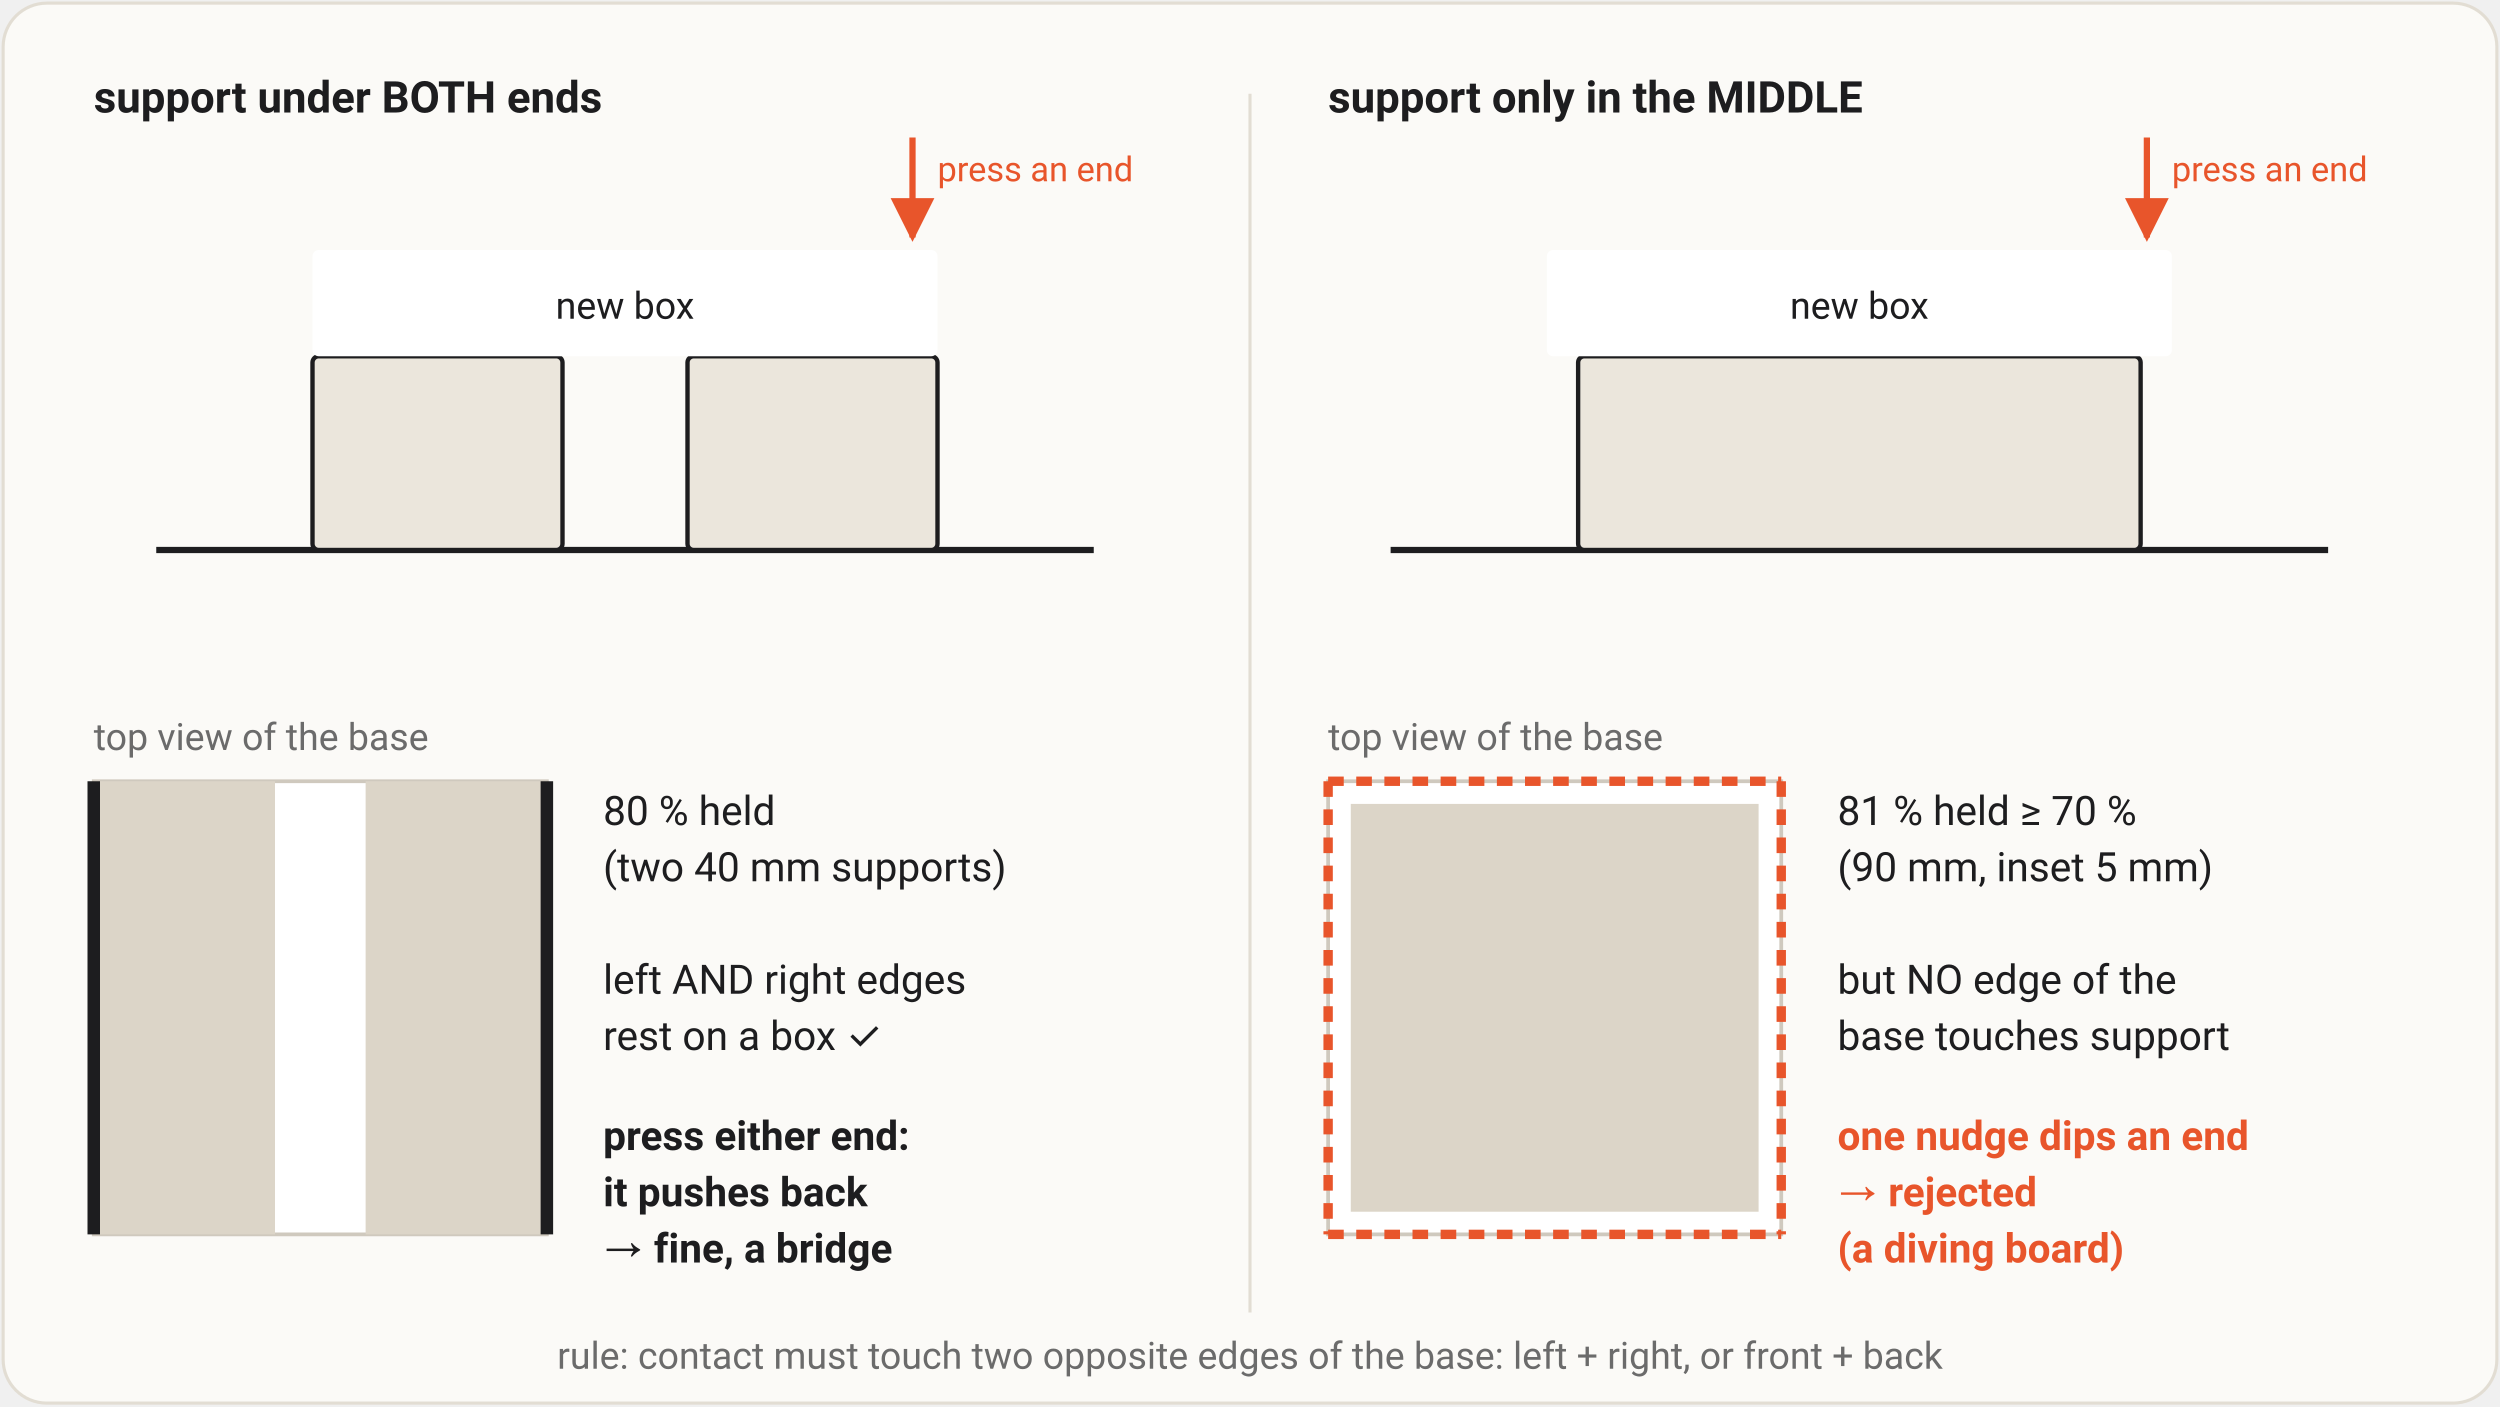
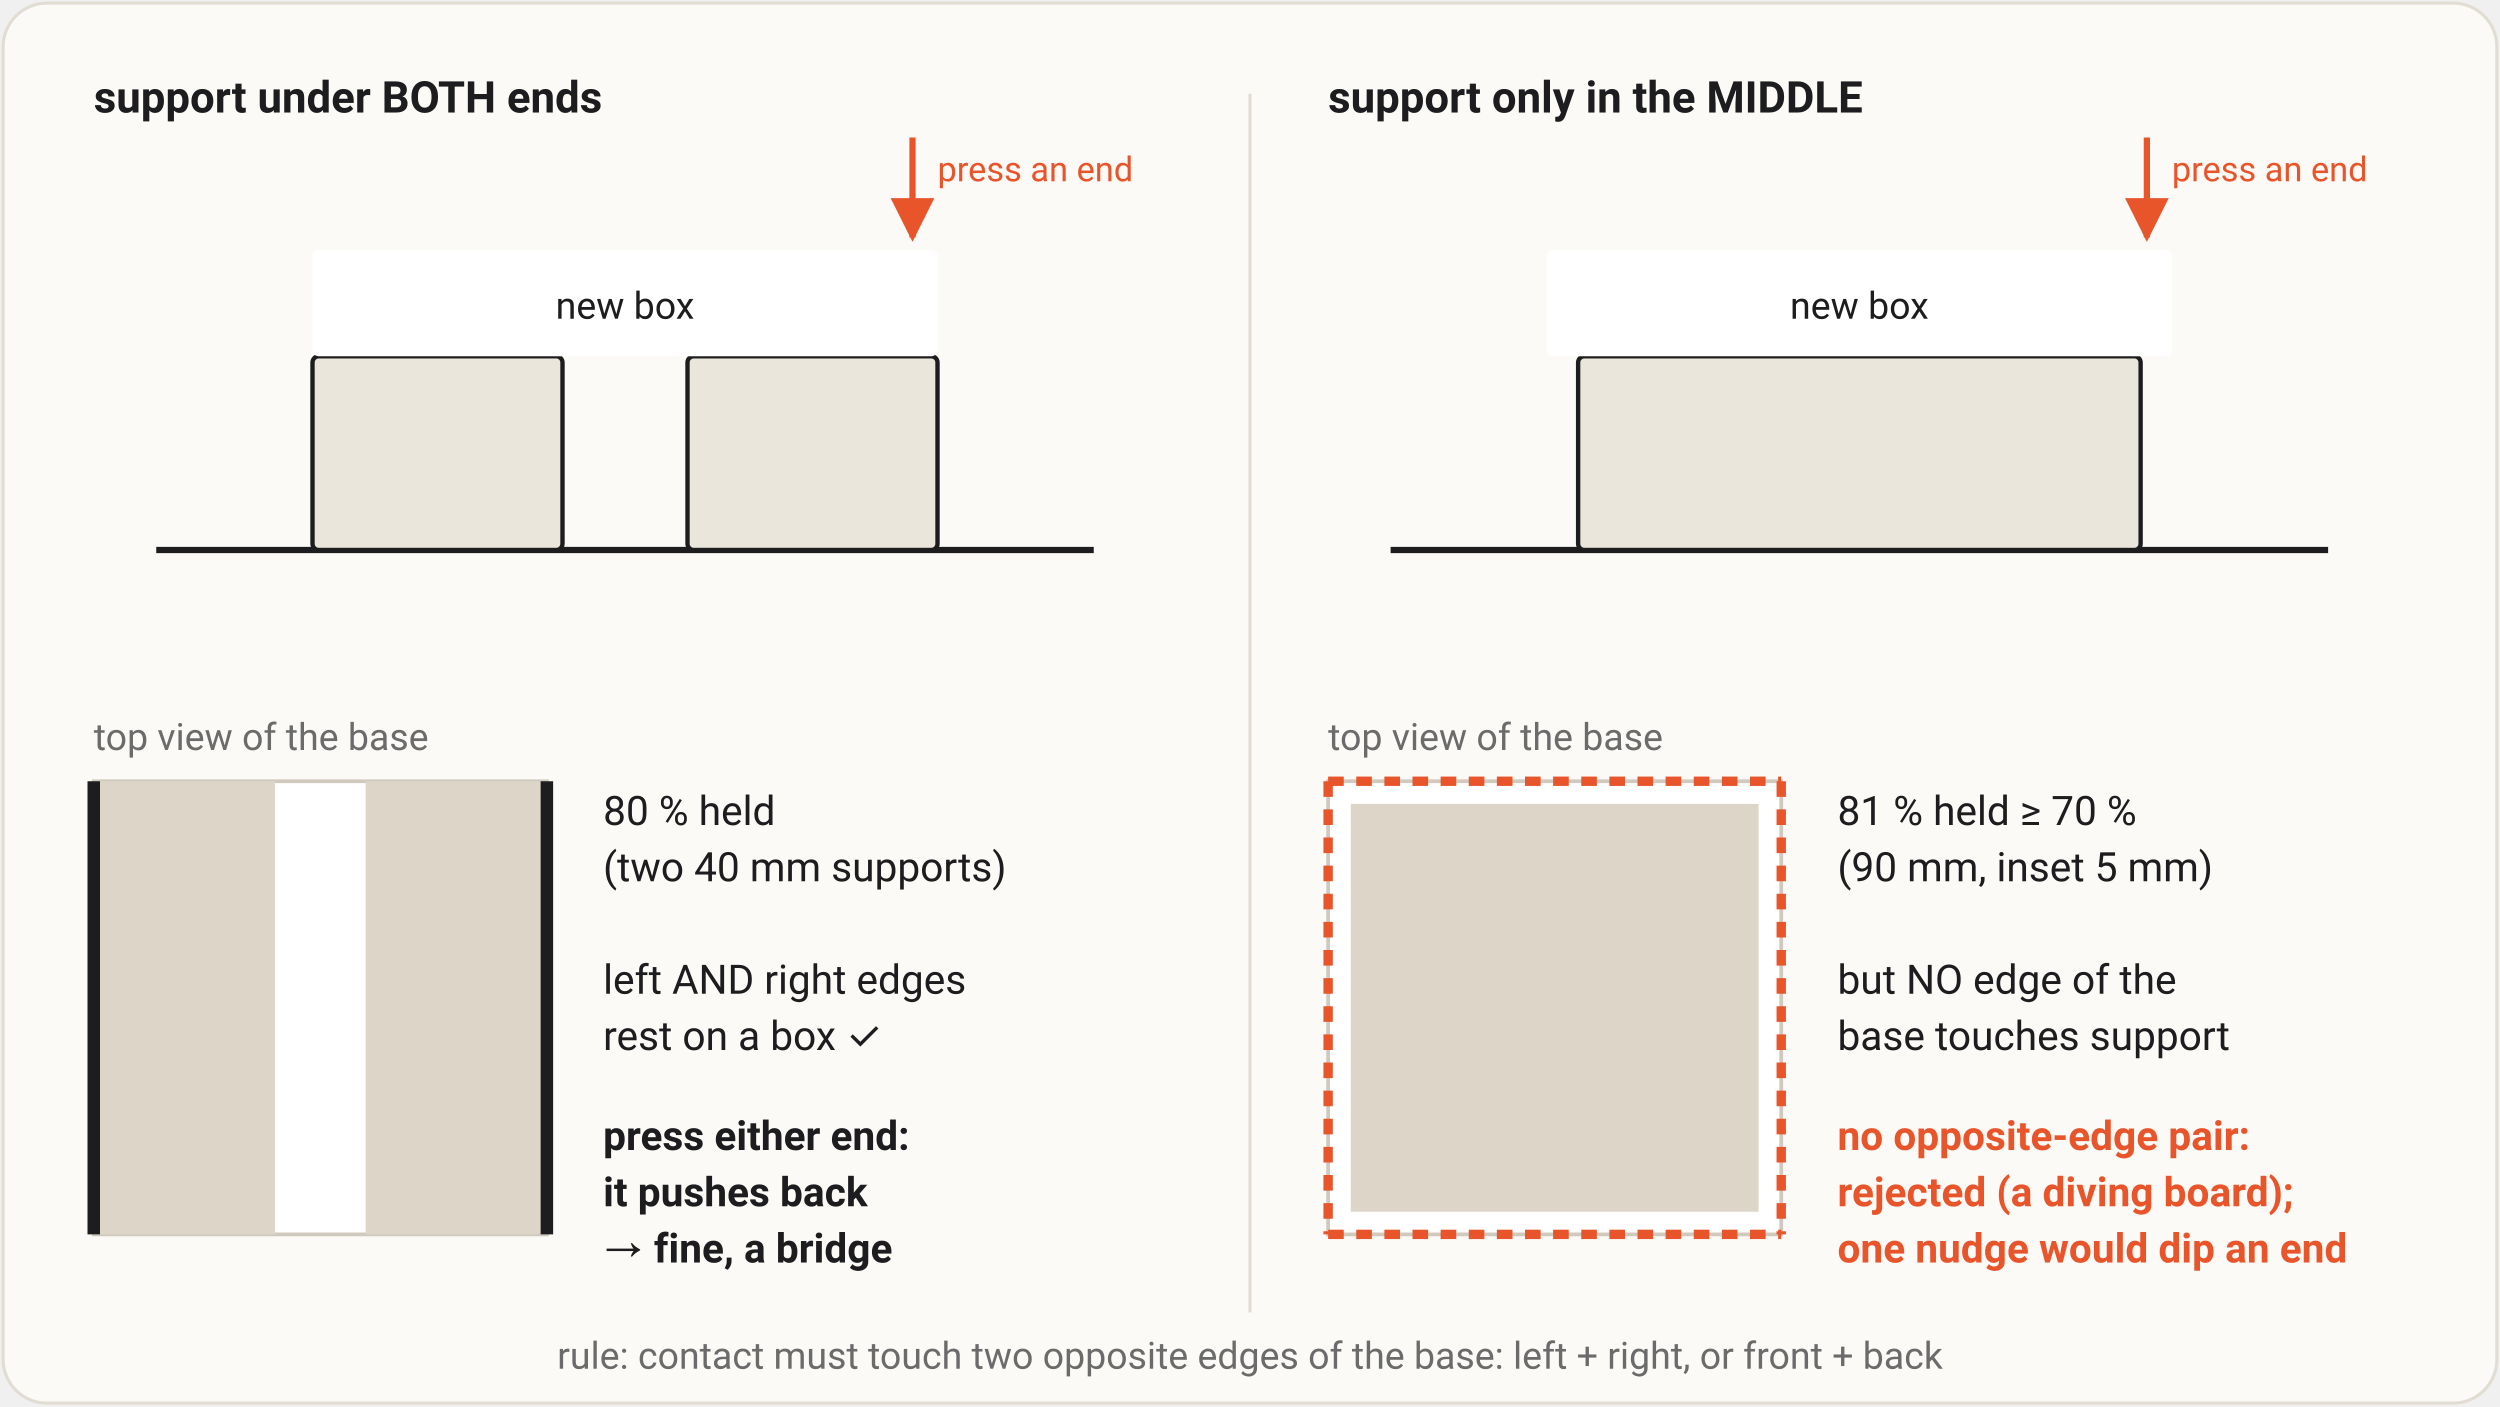
<svg xmlns="http://www.w3.org/2000/svg" viewBox="0 0 800 450" width="800" height="450" role="img" aria-labelledby="t d">
  <style>
text{font-family:ui-sans-serif,system-ui,-apple-system,"Segoe UI",Roboto,Helvetica,Arial,sans-serif}
.m{font-family:ui-monospace,SFMono-Regular,Menlo,Consolas,"Liberation Mono",monospace}
.g{fill:#6b6b6b}
.acc{fill:#e8552b}
@keyframes k0{0.000%{opacity:0}4.167%{opacity:0}7.083%{opacity:1}100.000%{opacity:1}}
.k0{animation:k0 12s infinite both}
@keyframes k1{0.000%{stroke:#1d1d1f}30.833%{stroke:#1d1d1f}33.333%{stroke:#1d1d1f}100.000%{stroke:#1d1d1f}}
.k1{animation:k1 12s infinite both}
@keyframes k2{0.000%{opacity:0;transform:translate(0px,-50px)}8.333%{opacity:0;transform:translate(0px,-50px)}9.333%{opacity:1;transform:translate(0px,-50px)}13.917%{opacity:1;transform:translate(0px,0px)}100.000%{opacity:1;transform:translate(0px,0px)}}
.k2{animation:k2 12s infinite both}
@keyframes k3{0.000%{opacity:0}34.167%{opacity:0}37.083%{opacity:1}48.333%{opacity:1}51.250%{opacity:0}100.000%{opacity:0}}
.k3{animation:k3 12s infinite both}
@keyframes k4{0.000%{opacity:0}15.833%{opacity:0}18.750%{opacity:1}100.000%{opacity:1}}
.k4{animation:k4 12s infinite both}
@keyframes k5{0.000%{opacity:0}22.500%{opacity:0}25.417%{opacity:1}100.000%{opacity:1}}
.k5{animation:k5 12s infinite both}
@keyframes k6{0.000%{opacity:0}24.167%{opacity:0}27.083%{opacity:1}100.000%{opacity:1}}
.k6{animation:k6 12s infinite both}
@keyframes k7{0.000%{opacity:0}36.667%{opacity:0}39.583%{opacity:1}100.000%{opacity:1}}
.k7{animation:k7 12s infinite both}
@keyframes k8{0.000%{opacity:0}46.667%{opacity:0}49.583%{opacity:1}100.000%{opacity:1}}
.k8{animation:k8 12s infinite both}
@keyframes k9{0.000%{transform:rotate(0deg)}80.000%{transform:rotate(0deg)}83.750%{transform:rotate(7deg)}90.000%{transform:rotate(7deg)}93.750%{transform:rotate(0deg)}100.000%{transform:rotate(0deg)}}
.k9{animation:k9 12s infinite both}
@keyframes k10{0.000%{stroke:#1d1d1f}73.333%{stroke:#1d1d1f}75.833%{stroke:#e8552b}100.000%{stroke:#e8552b}}
.k10{animation:k10 12s infinite both}
@keyframes k11{0.000%{opacity:0;transform:translate(0px,-50px)}50.833%{opacity:0;transform:translate(0px,-50px)}51.833%{opacity:1;transform:translate(0px,-50px)}56.417%{opacity:1;transform:translate(0px,0px)}100.000%{opacity:1;transform:translate(0px,0px)}}
.k11{animation:k11 12s infinite both}
@keyframes k12{0.000%{opacity:0}76.667%{opacity:0}79.583%{opacity:1}90.833%{opacity:1}93.750%{opacity:0}100.000%{opacity:0}}
.k12{animation:k12 12s infinite both}
@keyframes k13{0.000%{opacity:0}58.333%{opacity:0}61.250%{opacity:1}100.000%{opacity:1}}
.k13{animation:k13 12s infinite both}
@keyframes k14{0.000%{opacity:0}65.000%{opacity:0}67.917%{opacity:1}100.000%{opacity:1}}
.k14{animation:k14 12s infinite both}
@keyframes k15{0.000%{opacity:0}66.667%{opacity:0}69.583%{opacity:1}100.000%{opacity:1}}
.k15{animation:k15 12s infinite both}
@keyframes k16{0.000%{opacity:0}79.167%{opacity:0}82.083%{opacity:1}100.000%{opacity:1}}
.k16{animation:k16 12s infinite both}
@keyframes k17{0.000%{opacity:0}2.917%{opacity:1}95.417%{opacity:1}99.167%{opacity:0}100.000%{opacity:0}}
.k17{animation:k17 12s infinite both}
</style>
  <rect x="1" y="1" width="798" height="448" rx="14" fill="#fbfaf7" stroke="#e2ddd3" />
  <g fill="#1d1d1f" class="k17">
    <defs>
      <marker id="ah" viewBox="0 0 10 10" refX="9" refY="5" markerWidth="7" markerHeight="7" orient="auto-start-reverse">
        <path d="M0,0 L10,5 L0,10 z" fill="#1d1d1f" />
      </marker>
      <marker id="ahg" viewBox="0 0 10 10" refX="9" refY="5" markerWidth="7" markerHeight="7" orient="auto-start-reverse">
        <path d="M0,0 L10,5 L0,10 z" fill="#6b6b6b" />
      </marker>
      <marker id="aha" viewBox="0 0 10 10" refX="9" refY="5" markerWidth="7" markerHeight="7" orient="auto-start-reverse">
        <path d="M0,0 L10,5 L0,10 z" fill="#e8552b" />
      </marker>
    </defs>
    <text x="30" y="36" font-size="14" text-anchor="start" font-weight="600">support under BOTH ends</text>
    <line x1="50" y1="176" x2="350" y2="176" stroke="#1d1d1f" stroke-width="2" />
    <g class="k0">
      <rect x="100" y="114" width="80" height="62" rx="2" fill="#ebe6dc" stroke="#1d1d1f" stroke-width="1.4" />
      <rect x="220" y="114" width="80" height="62" rx="2" fill="#ebe6dc" stroke="#1d1d1f" stroke-width="1.4" />
    </g>
    <g class="k2">
      <g>
        <rect x="100" y="80" width="200" height="34" rx="2" fill="#ffffff" stroke-width="1.8" class="k1" />
        <text x="200" y="102" font-size="12" text-anchor="middle">new box</text>
      </g>
    </g>
    <g class="k3">
      <line x1="292" y1="44" x2="292" y2="76" stroke="#e8552b" stroke-width="2" marker-end="url(#aha)" />
      <text x="300" y="58" font-size="11" text-anchor="start" class="acc">press an end</text>
    </g>
    <g class="k4">
      <text x="30" y="240" font-size="12" text-anchor="start" class="g">top view of the base</text>
      <rect x="30" y="250" width="145" height="145" rx="0" fill="#ffffff" stroke="#cfc9be" stroke-width="1.2" />
      <rect x="30" y="250" width="58" height="145" rx="0" fill="#dcd5c8" stroke="none" stroke-width="1.4" />
      <rect x="117" y="250" width="58" height="145" rx="0" fill="#dcd5c8" stroke="none" stroke-width="1.4" />
    </g>
    <g class="k5">
      <line x1="30" y1="250" x2="30" y2="395" stroke="#1d1d1f" stroke-width="4" />
      <line x1="175" y1="250" x2="175" y2="395" stroke="#1d1d1f" stroke-width="4" />
    </g>
    <g class="k6">
      <text x="193" y="264" font-size="13" text-anchor="start">80 % held</text>
      <text x="193" y="282" font-size="13" text-anchor="start">(two 40 mm supports)</text>
      <text x="193" y="300" font-size="13" text-anchor="start" />
      <text x="193" y="318" font-size="13" text-anchor="start">left AND right edges</text>
      <text x="193" y="336" font-size="13" text-anchor="start">rest on a box ✓</text>
    </g>
    <g class="k7">
      <text x="193" y="368" font-size="13" text-anchor="start" font-weight="600">press either end:</text>
      <text x="193" y="386" font-size="13" text-anchor="start" font-weight="600">it pushes back</text>
      <text x="193" y="404" font-size="13" text-anchor="start" font-weight="600">→ fine, a bridge</text>
    </g>
    <line x1="400" y1="30" x2="400" y2="420" stroke="#e2ddd3" stroke-width="1" />
    <text x="425" y="36" font-size="14" text-anchor="start" font-weight="600">support only in the MIDDLE</text>
    <line x1="445" y1="176" x2="745" y2="176" stroke="#1d1d1f" stroke-width="2" />
    <g class="k8">
      <rect x="505" y="114" width="180" height="62" rx="2" fill="#ebe6dc" stroke="#1d1d1f" stroke-width="1.4" />
    </g>
    <g class="k11">
      <g class="k9" style="transform-box:view-box;transform-origin:685px 114px">
        <rect x="495" y="80" width="200" height="34" rx="2" fill="#ffffff" stroke-width="1.8" class="k10" />
        <text x="595" y="102" font-size="12" text-anchor="middle">new box</text>
      </g>
    </g>
    <g class="k12">
      <line x1="687" y1="44" x2="687" y2="76" stroke="#e8552b" stroke-width="2" marker-end="url(#aha)" />
      <text x="695" y="58" font-size="11" text-anchor="start" class="acc">press an end</text>
    </g>
    <g class="k13">
      <text x="425" y="240" font-size="12" text-anchor="start" class="g">top view of the base</text>
      <rect x="425" y="250" width="145" height="145" rx="0" fill="#ffffff" stroke="#cfc9be" stroke-width="1.2" />
      <rect x="432.25" y="257.25" width="130.5" height="130.5" rx="0" fill="#dcd5c8" stroke="none" stroke-width="1.4" />
    </g>
    <g class="k14">
      <line x1="425" y1="250" x2="425" y2="395" stroke="#e8552b" stroke-width="3" stroke-dasharray="5 4" />
      <line x1="570" y1="250" x2="570" y2="395" stroke="#e8552b" stroke-width="3" stroke-dasharray="5 4" />
      <line x1="425" y1="250" x2="570" y2="250" stroke="#e8552b" stroke-width="3" stroke-dasharray="5 4" />
      <line x1="425" y1="395" x2="570" y2="395" stroke="#e8552b" stroke-width="3" stroke-dasharray="5 4" />
    </g>
    <g class="k15">
      <text x="588" y="264" font-size="13" text-anchor="start">81 % held ≥ 70 %</text>
      <text x="588" y="282" font-size="13" text-anchor="start">(90 mm, inset 5 mm)</text>
      <text x="588" y="300" font-size="13" text-anchor="start" />
      <text x="588" y="318" font-size="13" text-anchor="start">but NO edge of the</text>
      <text x="588" y="336" font-size="13" text-anchor="start">base touches support</text>
    </g>
    <g class="k16">
-       <text x="588" y="368" font-size="13" text-anchor="start" fill="#e8552b" font-weight="600">one nudge dips an end</text>
-       <text x="588" y="386" font-size="13" text-anchor="start" fill="#e8552b" font-weight="600">→ rejected</text>
-       <text x="588" y="404" font-size="13" text-anchor="start" fill="#e8552b" font-weight="600">(a diving board)</text>
+       <text x="588" y="368" font-size="13" text-anchor="start" fill="#e8552b" font-weight="600">no opposite-edge pair:</text>
+       <text x="588" y="386" font-size="13" text-anchor="start" fill="#e8552b" font-weight="600">rejected (a diving board);</text>
+       <text x="588" y="404" font-size="13" text-anchor="start" fill="#e8552b" font-weight="600">one nudge would dip an end</text>
    </g>
    <text x="400" y="438" font-size="12" text-anchor="middle" class="g">rule: contact must touch two opposite edges of the base: left + right, or front + back</text>
  </g>
</svg>
